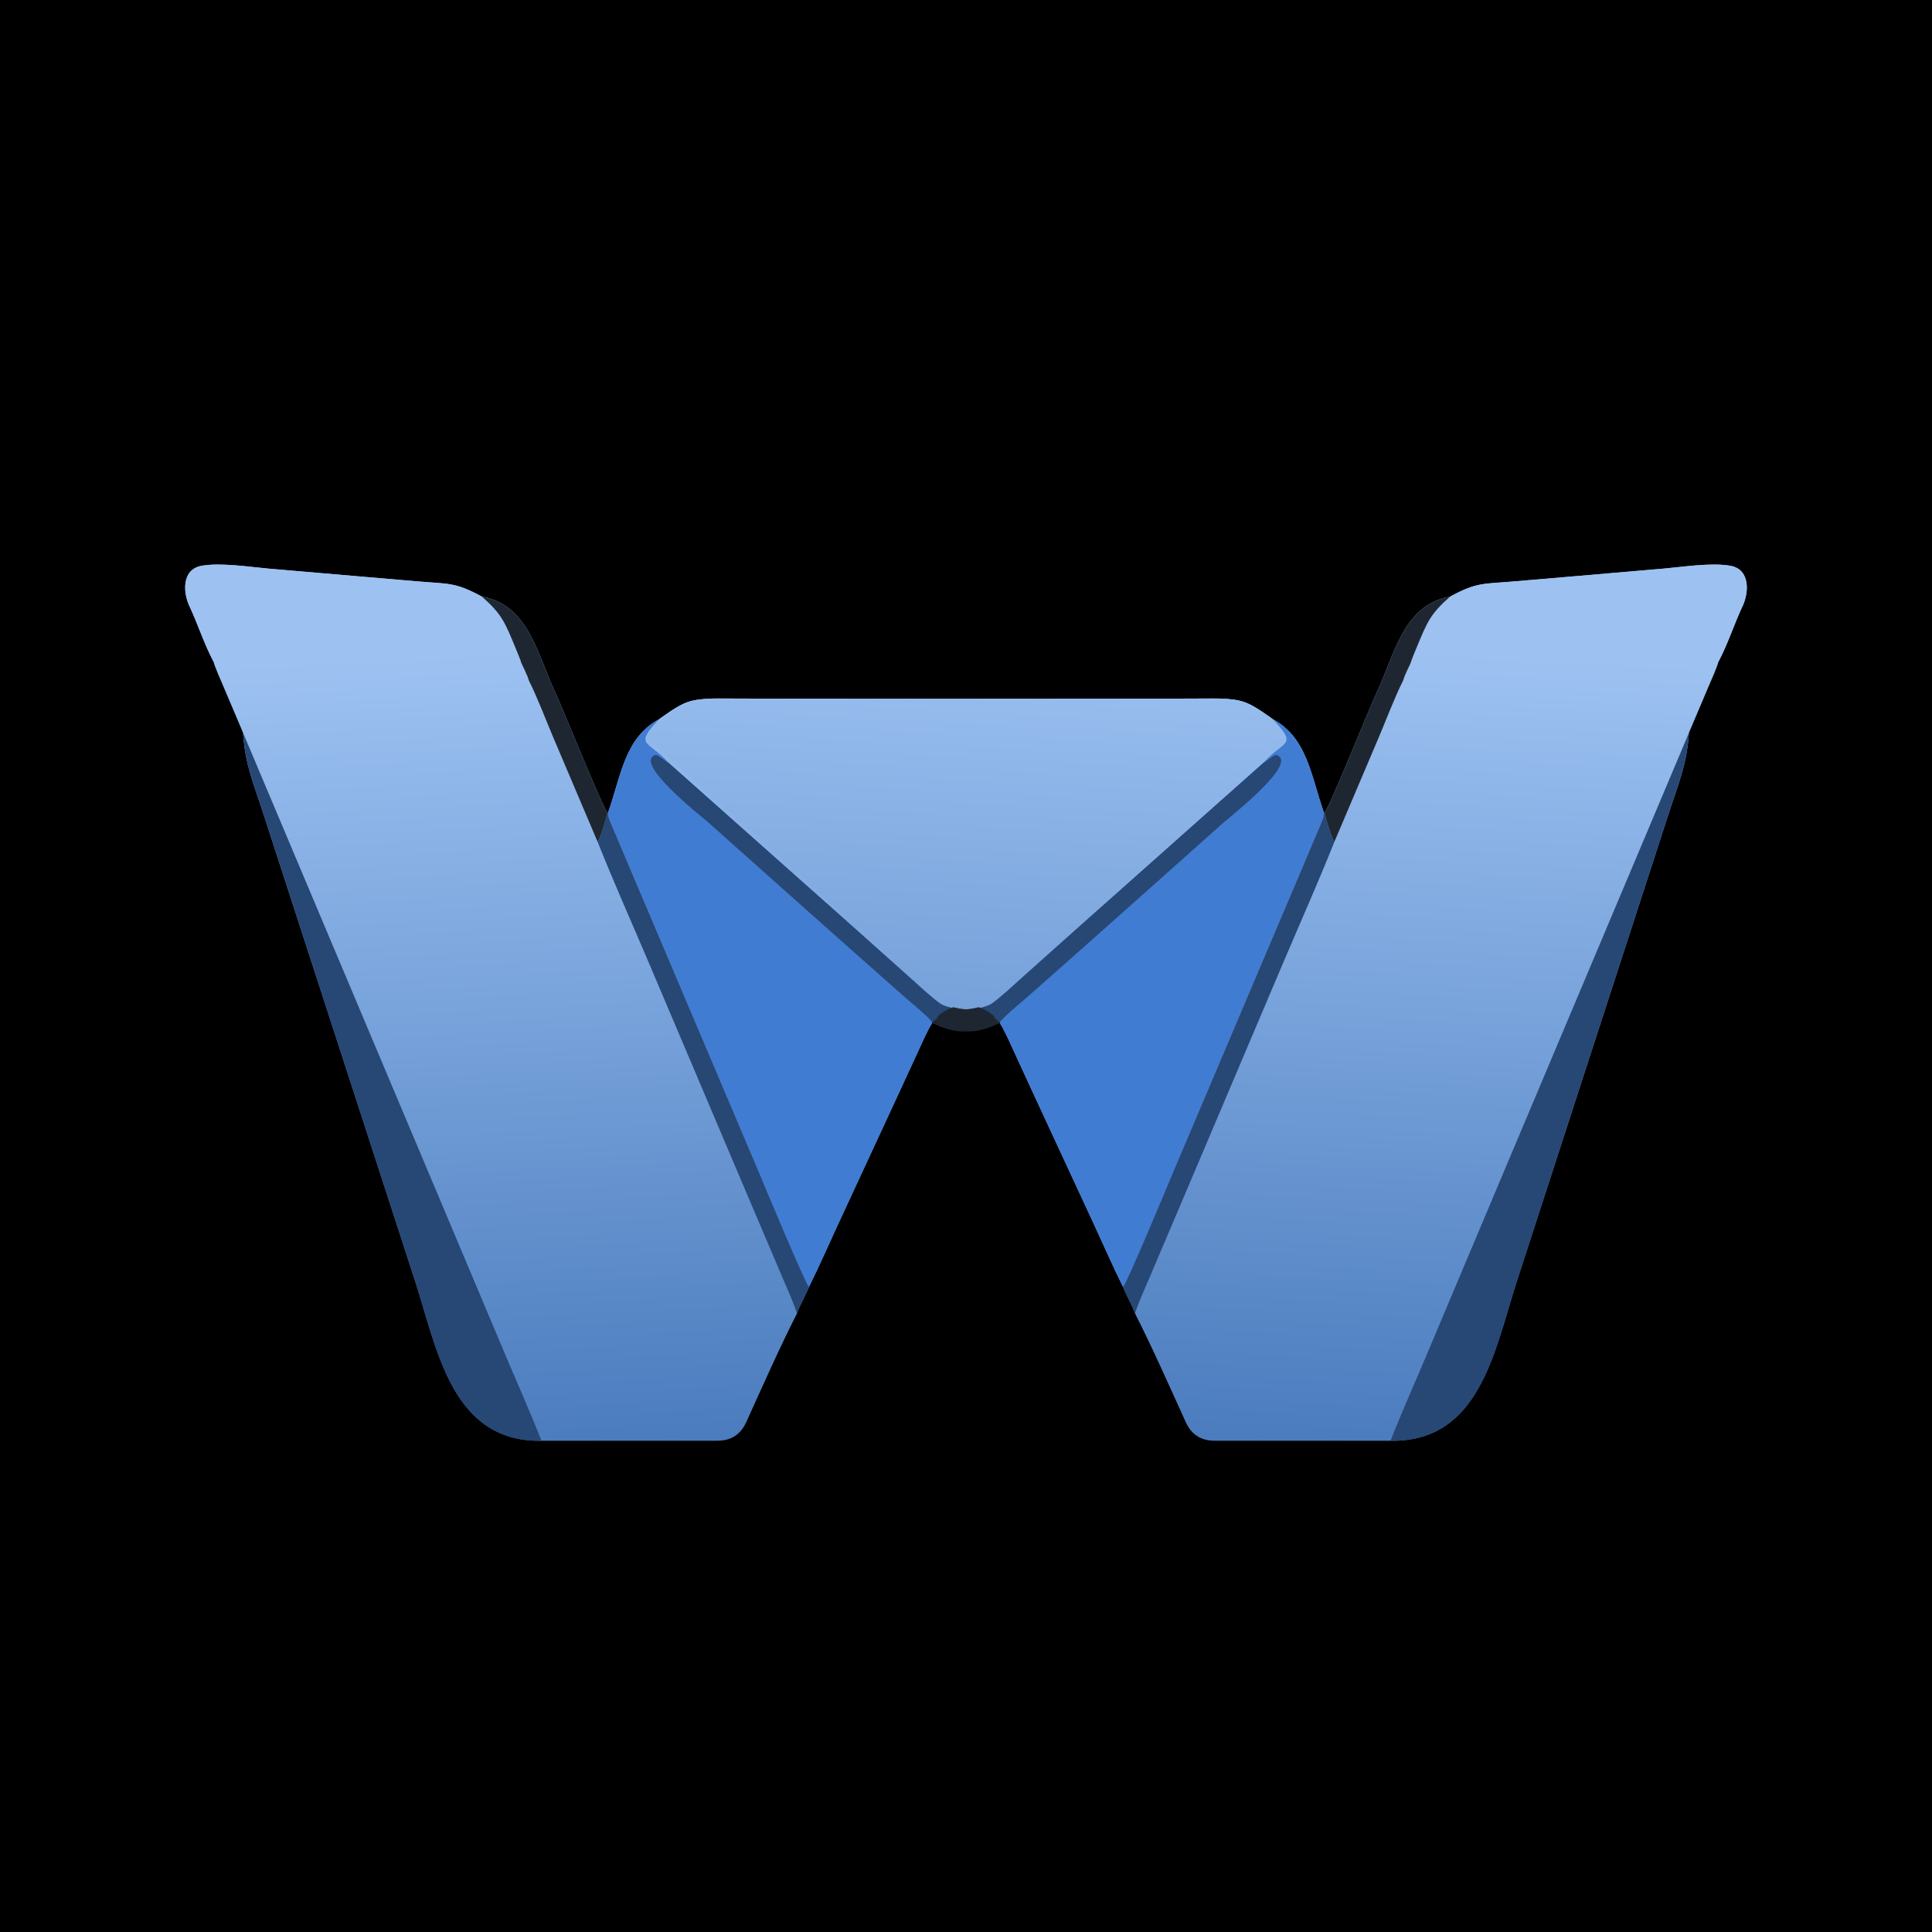
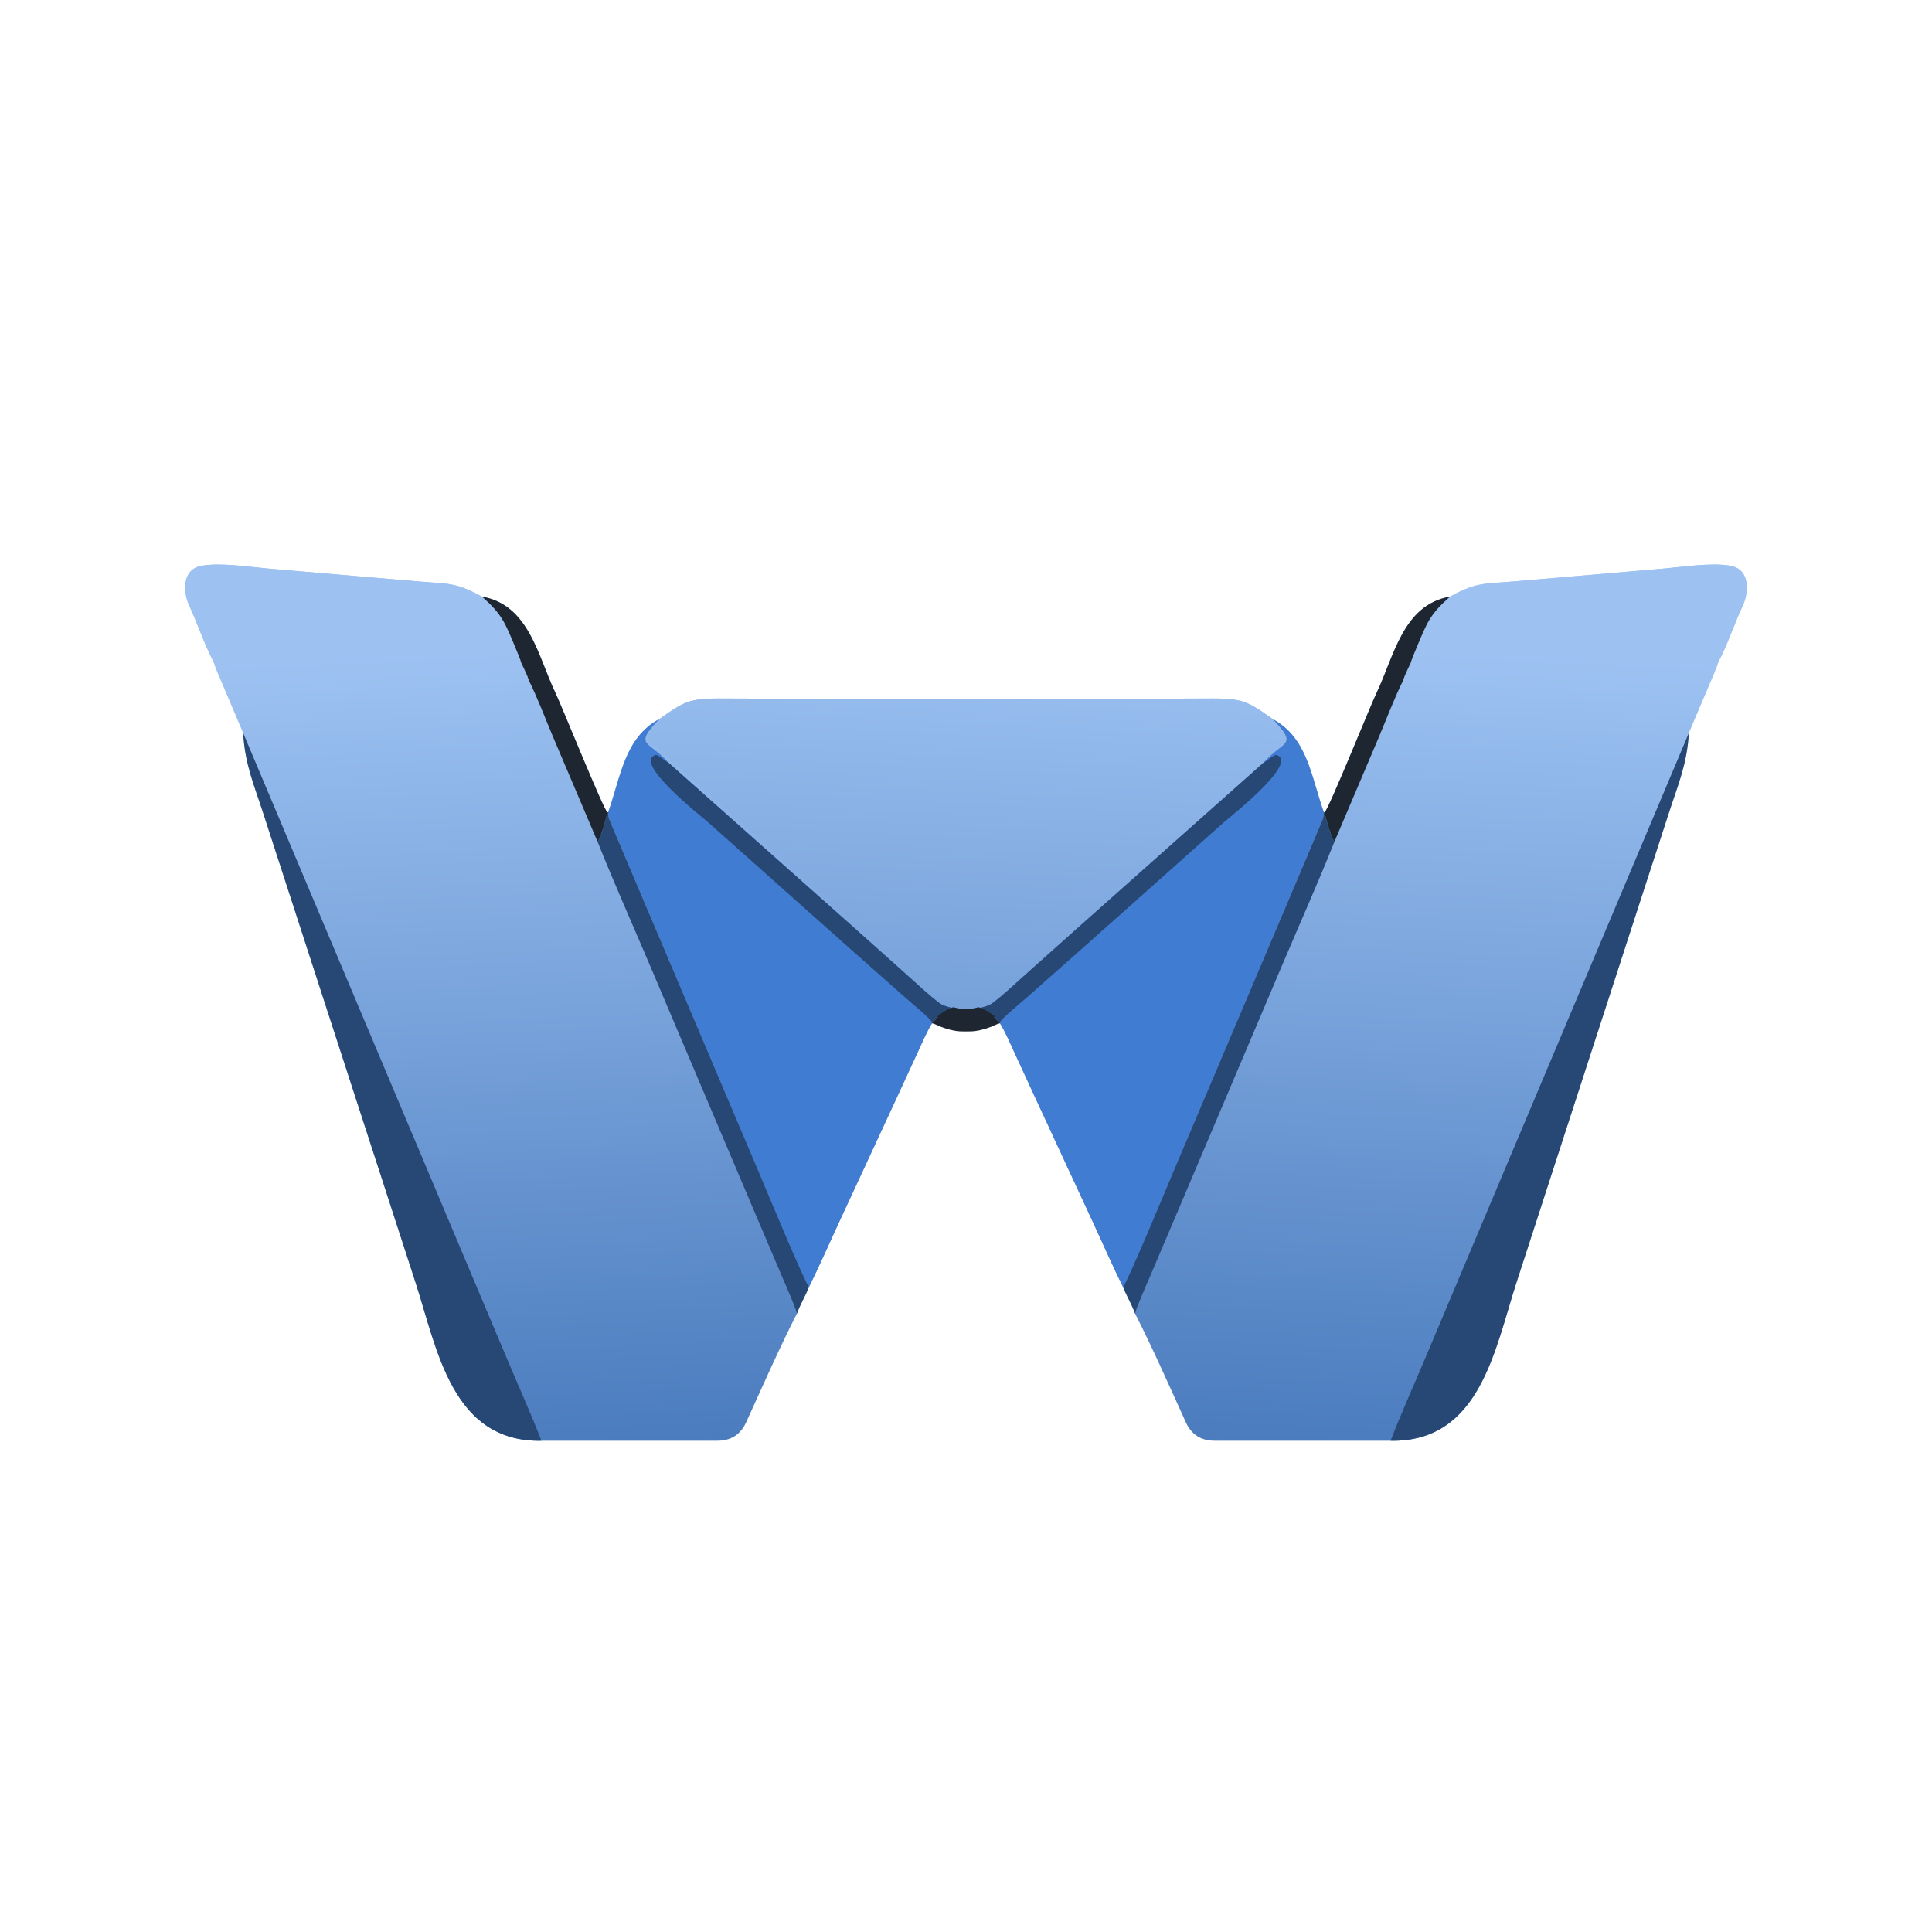
<svg xmlns="http://www.w3.org/2000/svg" version="1.1" display="block" viewBox="0 0 4096 4096" preserveAspectRatio="xMidYMid meet">
  <defs>
    <linearGradient id="GradientLeft" gradientUnits="userSpaceOnUse" x1="1119.25" y1="3069.7" x2="1035.57" y2="1377.54">
      <stop offset="0" stop-opacity="1" stop-color="rgb(75,124,190)" />
      <stop offset="1" stop-opacity="1" stop-color="rgb(157,194,242)" />
    </linearGradient>
    <linearGradient id="GradientRight" gradientUnits="userSpaceOnUse" x1="2976.75" y1="3069.7" x2="3060.43" y2="1377.54">
      <stop offset="0" stop-opacity="1" stop-color="rgb(75,124,190)" />
      <stop offset="1" stop-opacity="1" stop-color="rgb(157,194,242)" />
    </linearGradient>
  </defs>
-   <path fill="rgb(0,0,0)" d="M 0 0 L 4096 0 L 4096 4096 L 0 4096 L 0 0 z" />
+   <path fill="rgb(255,255,255)" d="M 0 0 L 4096 0 L 4096 4096 L 0 4096 L 0 0 z" />
  <path fill="url(#GradientLeft)" d="M 452.595 1402.55 C 433.746 1367.31 419.723 1324.24 402.947 1287.89 C 387.692 1257.86 384.398 1207.12 427.477 1199.51 C 467.974 1192.36 528.095 1201.88 570.116 1205.59 L 756.086 1221.57 L 887.936 1232.8 C 950.519 1238.14 965.206 1234.08 1021.69 1264.85 C 1122.06 1281.99 1140.81 1392.65 1177.29 1468.23 C 1190.33 1495.25 1280.52 1719.46 1287.8 1722.23 L 1289.46 1721.79 C 1316.34 1646.14 1324.11 1563.78 1397.96 1524.42 C 1464.15 1476.59 1467.56 1482.6 1548.03 1482.55 L 1669.8 1482.39 L 2085.37 1481.81 L 2451.78 1481.27 L 2545.98 1480.93 C 2625.68 1480.45 2634.99 1479.54 2699.86 1531.1 C 2710.44 1543.34 2733.55 1563.85 2719.04 1578.89 C 2717.95 1579.18 2703.28 1581.83 2703.96 1580.94 C 2697.36 1589.6 2667.57 1613.38 2663.49 1620.82 C 2532.06 1735.07 2401.18 1853.46 2271.08 1969.4 L 2158.34 2069.88 C 2138.29 2087.78 2098.14 2127.96 2075.16 2135.36 C 2056.5 2139.79 2046.25 2140.76 2026.88 2139.95 C 1993.87 2140.14 1997.9 2150.93 1976.17 2167.56 L 1975.94 2169.57 C 1965.82 2185.2 1953.74 2213.24 1945.6 2230.91 L 1900.25 2329.32 L 1778.36 2592.3 C 1757.96 2636.31 1736.53 2685.27 1715.13 2728.44 C 1707.98 2746.31 1695.11 2768.41 1689.5 2785.04 C 1654.183 2854.153 1616.387 2939.581 1581.953 3015.382 Q 1564.070 3054.470 1521.085 3054.478 L 1147.890 3054.550 C 957.932 3057.73 927.088 2861.13 880.78 2718.37 L 756.959 2336.79 L 605.064 1868.88 L 557.97 1723.79 C 536.9 1658.9 519.911 1621.94 515.339 1553.65 L 474.27 1456.84 C 468.675 1443.62 455.926 1415.43 452.595 1402.55 z" />
  <path fill="url(#GradientLeft)" d="M 1397.96 1524.42 C 1464.15 1476.59 1467.56 1482.6 1548.03 1482.55 L 1669.8 1482.39 L 2085.37 1481.81 L 2451.78 1481.27 L 2545.98 1480.93 C 2625.68 1480.45 2634.99 1479.54 2699.86 1531.1 C 2710.44 1543.34 2733.55 1563.85 2719.04 1578.89 C 2717.95 1579.18 2703.28 1581.83 2703.96 1580.94 C 2697.36 1589.6 2667.57 1613.38 2663.49 1620.82 C 2532.06 1735.07 2401.18 1853.46 2271.08 1969.4 L 2158.34 2069.88 C 2138.29 2087.78 2098.14 2127.96 2075.16 2135.36 C 2056.5 2139.79 2046.25 2140.76 2026.88 2139.95 C 2018.39 2136.02 2001.6 2134.02 1992.18 2126.94 C 1969.65 2110.01 1947.89 2089.38 1926.82 2070.5 L 1814.78 1970.42 L 1417.84 1617.56 C 1375.41 1569.07 1341.99 1583.09 1397.96 1524.42 z" />
  <path fill="rgb(65,124,211)" d="M 1289.46 1721.79 C 1316.34 1646.14 1324.11 1563.78 1397.96 1524.42 C 1341.99 1583.09 1375.41 1569.07 1417.84 1617.56 L 1814.78 1970.42 L 1926.82 2070.5 C 1947.89 2089.38 1969.65 2110.01 1992.18 2126.94 C 2001.6 2134.02 2018.39 2136.02 2026.88 2139.95 C 1993.87 2140.14 1997.9 2150.93 1976.17 2167.56 L 1975.94 2169.57 C 1965.82 2185.2 1953.74 2213.24 1945.6 2230.91 L 1900.25 2329.32 L 1778.36 2592.3 C 1757.96 2636.31 1736.53 2685.27 1715.13 2728.44 C 1707.6 2722.85 1617.16 2504.73 1607.02 2480.83 L 1398.98 1990.28 C 1363.9 1907.57 1328.63 1824.78 1293.78 1741.98 C 1290.34 1733.81 1289.23 1730.69 1289.46 1721.79 z" />
  <path fill="rgb(39,71,117)" d="M 1976.17 2167.56 C 1972.79 2159.45 1928.79 2123.33 1918.4 2114.16 C 1779.07 1991.26 1640.47 1867.33 1501.75 1743.73 C 1488.41 1731.85 1338.99 1615.08 1390.59 1600.44 C 1397.64 1601.54 1409.45 1613.17 1417.84 1617.56 L 1814.78 1970.42 L 1926.82 2070.5 C 1947.89 2089.38 1969.65 2110.01 1992.18 2126.94 C 2001.6 2134.02 2018.39 2136.02 2026.88 2139.95 C 1993.87 2140.14 1997.9 2150.93 1976.17 2167.56 z" />
  <path fill="url(#GradientLeft)" d="M 452.595 1402.55 C 433.746 1367.31 419.723 1324.24 402.947 1287.89 C 387.692 1257.86 384.398 1207.12 427.477 1199.51 C 467.974 1192.36 528.095 1201.88 570.116 1205.59 L 756.086 1221.57 L 887.936 1232.8 C 950.519 1238.14 965.206 1234.08 1021.69 1264.85 C 1064.08 1302.03 1070.45 1319.6 1092.25 1371.91 C 1094.75 1377.92 1104.45 1401.05 1105.27 1405.56 C 1103.75 1418.15 1110.82 1425.22 1108.09 1431.85 C 1089.81 1431.63 1079.38 1429.84 1061.4 1427.77 L 1057.78 1429.56 L 1058.71 1428.03 C 1057.7 1432.69 1058.32 1430.8 1062 1437.09 L 1060.94 1440.13 C 1052.86 1443.13 1026.59 1441.15 1017.03 1440.51 L 1017.16 1436.48 C 1020.75 1433.75 1023.13 1431.68 1026.49 1428.65 L 1025.42 1424.8 C 1017.07 1420.46 1022.2 1425.04 1018.18 1425.36 C 1006.9 1426.25 988.444 1422.39 978.218 1426.73 L 975.827 1424.39 C 972.582 1426.32 973.904 1424.87 972.62 1429.33 C 978.024 1432.57 997.338 1433.96 1005.89 1435.74 L 1007.61 1438.51 C 1003.06 1441.54 987.229 1439.06 980.957 1438.48 C 963.623 1436.85 974.634 1432.43 968.173 1423.95 L 965.314 1431.26 L 963.57 1426.44 C 947.788 1415.21 888.005 1422.29 865.761 1419.31 L 863.876 1414.54 C 858.657 1413.39 800.159 1413.21 796.861 1414.88 C 797.734 1419.23 797.756 1419.56 797.672 1424 C 789.229 1430.49 734.134 1425.12 721.682 1423.25 C 713.759 1422.05 707.027 1423.45 698.704 1421.51 L 696.852 1418.49 C 704.368 1416.04 739.882 1418.53 754.101 1416.73 L 755.702 1413.4 C 747.105 1403.47 726.112 1411.36 716.176 1410.2 C 694.693 1407.7 681.514 1402.04 659.279 1406.68 L 658.072 1408.81 C 668.393 1416.85 676.73 1409.11 686.562 1416.09 L 686.571 1420.37 C 673.022 1424.05 655.594 1418.66 642.061 1418.39 C 603.259 1417.74 565.901 1414.76 527.14 1411.34 C 505.981 1409.47 479.122 1414.61 458.75 1405.11 C 455.583 1403.64 457.618 1403.58 452.595 1402.55 z" />
  <path fill="rgb(39,71,117)" d="M 515.339 1553.65 L 926.824 2529.38 L 1073.26 2876.93 C 1097.21 2933.78 1125.81 2997.45 1147.89 3054.55 C 957.932 3057.73 927.088 2861.13 880.78 2718.37 L 756.959 2336.79 L 605.064 1868.88 L 557.97 1723.79 C 536.9 1658.9 519.911 1621.94 515.339 1553.65 z" />
  <path fill="rgb(39,71,117)" d="M 1287.8 1722.23 L 1289.46 1721.79 C 1289.23 1730.69 1290.34 1733.81 1293.78 1741.98 C 1328.63 1824.78 1363.9 1907.57 1398.98 1990.28 L 1607.02 2480.83 C 1617.16 2504.73 1707.6 2722.85 1715.13 2728.44 C 1707.98 2746.31 1695.11 2768.41 1689.5 2785.04 C 1687.67 2773.75 1664.74 2722.24 1659.25 2709.38 L 1593.02 2553.68 L 1377.9 2046.66 C 1341.45 1960.77 1301.16 1870.6 1266.86 1784.44 C 1273.82 1775.84 1285.9 1733.96 1287.8 1722.23 z" />
  <path fill="rgb(30,39,49)" d="M 1021.69 1264.85 C 1122.06 1281.99 1140.81 1392.65 1177.29 1468.23 C 1190.33 1495.25 1280.52 1719.46 1287.8 1722.23 C 1285.9 1733.96 1273.82 1775.84 1266.86 1784.44 L 1172.65 1562.65 C 1157.6 1527.08 1137.86 1475.3 1121.17 1442.61 L 1118.47 1434.34 C 1114.31 1424.64 1109.9 1415.04 1105.27 1405.56 C 1104.45 1401.05 1094.75 1377.92 1092.25 1371.91 C 1070.45 1319.6 1064.08 1302.03 1021.69 1264.85 z" />
  <path fill="url(#GradientRight)" d="M 3643.405 1402.55 C 3662.254 1367.31 3676.277 1324.24 3693.053 1287.89 C 3708.308 1257.86 3711.602 1207.12 3668.523 1199.51 C 3628.026 1192.36 3567.905 1201.88 3525.884 1205.59 L 3339.914 1221.57 L 3208.064 1232.8 C 3145.481 1238.14 3130.794 1234.08 3074.31 1264.85 C 2973.94 1281.99 2955.19 1392.65 2918.71 1468.23 C 2905.67 1495.25 2815.48 1719.46 2808.2 1722.23 L 2806.54 1721.79 C 2779.66 1646.14 2771.89 1563.78 2698.04 1524.42 C 2631.85 1476.59 2628.44 1482.6 2547.97 1482.55 L 2426.2 1482.39 L 2010.63 1481.81 L 1644.22 1481.27 L 1550.02 1480.93 C 1470.32 1480.45 1461.01 1479.54 1396.14 1531.1 C 1385.56 1543.34 1362.45 1563.85 1376.96 1578.89 C 1378.05 1579.18 1392.72 1581.83 1392.04 1580.94 C 1398.64 1589.6 1428.43 1613.38 1432.51 1620.82 C 1563.94 1735.07 1694.82 1853.46 1824.92 1969.4 L 1937.66 2069.88 C 1957.71 2087.78 1997.86 2127.96 2020.84 2135.36 C 2039.5 2139.79 2049.75 2140.76 2069.12 2139.95 C 2102.13 2140.14 2098.1 2150.93 2119.83 2167.56 L 2120.06 2169.57 C 2130.18 2185.2 2142.26 2213.24 2150.4 2230.91 L 2195.75 2329.32 L 2317.64 2592.3 C 2338.04 2636.31 2359.47 2685.27 2380.87 2728.44 C 2388.02 2746.31 2400.89 2768.41 2406.5 2785.04 C 2441.818 2854.153 2479.613 2939.581 2514.047 3015.382 Q 2531.930 3054.470 2574.915 3054.478 L 2948.110 3054.550 C 3138.068 3057.73 3168.912 2861.13 3215.22 2718.37 L 3339.041 2336.79 L 3490.936 1868.88 L 3538.03 1723.79 C 3559.1 1658.9 3576.089 1621.94 3580.661 1553.65 L 3621.73 1456.84 C 3627.325 1443.62 3640.074 1415.43 3643.405 1402.55 z" />
  <path fill="url(#GradientRight)" d="M 2698.04 1524.42 C 2631.85 1476.59 2628.44 1482.6 2547.97 1482.55 L 2426.2 1482.39 L 2010.63 1481.81 L 1644.22 1481.27 L 1550.02 1480.93 C 1470.32 1480.45 1461.01 1479.54 1396.14 1531.1 C 1385.56 1543.34 1362.45 1563.85 1376.96 1578.89 C 1378.05 1579.18 1392.72 1581.83 1392.04 1580.94 C 1398.64 1589.6 1428.43 1613.38 1432.51 1620.82 C 1563.94 1735.07 1694.82 1853.46 1824.92 1969.4 L 1937.66 2069.88 C 1957.71 2087.78 1997.86 2127.96 2020.84 2135.36 C 2039.5 2139.79 2049.75 2140.76 2069.12 2139.95 C 2077.61 2136.02 2094.4 2134.02 2103.82 2126.94 C 2126.35 2110.01 2148.11 2089.38 2169.18 2070.5 L 2281.22 1970.42 L 2678.16 1617.56 C 2720.59 1569.07 2754.01 1583.09 2698.04 1524.42 z" />
  <path fill="rgb(65,124,211)" d="M 2806.54 1721.79 C 2779.66 1646.14 2771.89 1563.78 2698.04 1524.42 C 2754.01 1583.09 2720.59 1569.07 2678.16 1617.56 L 2281.22 1970.42 L 2169.18 2070.5 C 2148.11 2089.38 2126.35 2110.01 2103.82 2126.94 C 2094.4 2134.02 2077.61 2136.02 2069.12 2139.95 C 2102.13 2140.14 2098.1 2150.93 2119.83 2167.56 L 2120.06 2169.57 C 2130.18 2185.2 2142.26 2213.24 2150.4 2230.91 L 2195.75 2329.32 L 2317.64 2592.3 C 2338.04 2636.31 2359.47 2685.27 2380.87 2728.44 C 2388.4 2722.85 2478.84 2504.73 2488.98 2480.83 L 2697.02 1990.28 C 2732.1 1907.57 2767.37 1824.78 2802.22 1741.98 C 2805.66 1733.81 2806.77 1730.69 2806.54 1721.79 z" />
  <path fill="rgb(39,71,117)" d="M 2119.83 2167.56 C 2123.21 2159.45 2167.21 2123.33 2177.6 2114.16 C 2316.93 1991.26 2455.53 1867.33 2594.25 1743.73 C 2607.59 1731.85 2757.01 1615.08 2705.41 1600.44 C 2698.36 1601.54 2686.55 1613.17 2678.16 1617.56 L 2281.22 1970.42 L 2169.18 2070.5 C 2148.11 2089.38 2126.35 2110.01 2103.82 2126.94 C 2094.4 2134.02 2077.61 2136.02 2069.12 2139.95 C 2102.13 2140.14 2098.1 2150.93 2119.83 2167.56 z" />
  <path fill="url(#GradientRight)" d="M 3643.405 1402.55 C 3662.254 1367.31 3676.277 1324.24 3693.053 1287.89 C 3708.308 1257.86 3711.602 1207.12 3668.523 1199.51 C 3628.026 1192.36 3567.905 1201.88 3525.884 1205.59 L 3339.914 1221.57 L 3208.064 1232.8 C 3145.481 1238.14 3130.794 1234.08 3074.31 1264.85 C 3031.92 1302.03 3025.55 1319.6 3003.75 1371.91 C 3001.25 1377.92 2991.55 1401.05 2990.73 1405.56 C 2992.25 1418.15 2985.18 1425.22 2987.91 1431.85 C 3006.19 1431.63 3016.62 1429.84 3034.6 1427.77 L 3038.22 1429.56 L 3037.29 1428.03 C 3038.3 1432.69 3037.68 1430.8 3034.0 1437.09 L 3035.06 1440.13 C 3043.14 1443.13 3069.41 1441.15 3078.97 1440.51 L 3078.84 1436.48 C 3075.25 1433.75 3072.87 1431.68 3069.51 1428.65 L 3070.58 1424.8 C 3078.93 1420.46 3073.8 1425.04 3077.82 1425.36 C 3089.1 1426.25 3107.556 1422.39 3117.782 1426.73 L 3120.173 1424.39 C 3123.418 1426.32 3122.096 1424.87 3123.38 1429.33 C 3117.976 1432.57 3098.662 1433.96 3090.11 1435.74 L 3088.39 1438.51 C 3092.94 1441.54 3108.771 1439.06 3115.043 1438.48 C 3132.377 1436.85 3121.366 1432.43 3127.827 1423.95 L 3130.686 1431.26 L 3132.43 1426.44 C 3148.212 1415.21 3207.995 1422.29 3230.239 1419.31 L 3232.124 1414.54 C 3237.343 1413.39 3295.841 1413.21 3299.139 1414.88 C 3298.266 1419.23 3298.244 1419.56 3298.328 1424.0 C 3306.771 1430.49 3361.866 1425.12 3374.318 1423.25 C 3382.241 1422.05 3388.973 1423.45 3397.296 1421.51 L 3399.148 1418.49 C 3391.632 1416.04 3356.118 1418.53 3341.899 1416.73 L 3340.298 1413.4 C 3348.895 1403.47 3369.888 1411.36 3379.824 1410.2 C 3401.307 1407.7 3414.486 1402.04 3436.721 1406.68 L 3437.928 1408.81 C 3427.607 1416.85 3419.27 1409.11 3409.438 1416.09 L 3409.429 1420.37 C 3422.978 1424.05 3440.406 1418.66 3453.939 1418.39 C 3492.741 1417.74 3530.099 1414.76 3568.86 1411.34 C 3590.019 1409.47 3616.878 1414.61 3637.25 1405.11 C 3640.417 1403.64 3638.382 1403.58 3643.405 1402.55 z" />
  <path fill="rgb(39,71,117)" d="M 3580.661 1553.65 L 3169.176 2529.38 L 3022.74 2876.93 C 2998.79 2933.78 2970.19 2997.45 2948.11 3054.55 C 3138.068 3057.73 3168.912 2861.13 3215.22 2718.37 L 3339.041 2336.79 L 3490.936 1868.88 L 3538.03 1723.79 C 3559.1 1658.9 3576.089 1621.94 3580.661 1553.65 z" />
  <path fill="rgb(39,71,117)" d="M 2808.2 1722.23 L 2806.54 1721.79 C 2806.77 1730.69 2805.66 1733.81 2802.22 1741.98 C 2767.37 1824.78 2732.1 1907.57 2697.02 1990.28 L 2488.98 2480.83 C 2478.84 2504.73 2388.4 2722.85 2380.87 2728.44 C 2388.02 2746.31 2400.89 2768.41 2406.5 2785.04 C 2408.33 2773.75 2431.26 2722.24 2436.75 2709.38 L 2502.98 2553.68 L 2718.1 2046.66 C 2754.55 1960.77 2794.84 1870.6 2829.14 1784.44 C 2822.18 1775.84 2810.1 1733.96 2808.2 1722.23 z" />
  <path fill="rgb(30,39,49)" d="M 3074.31 1264.85 C 2973.94 1281.99 2955.19 1392.65 2918.71 1468.23 C 2905.67 1495.25 2815.48 1719.46 2808.2 1722.23 C 2810.1 1733.96 2822.18 1775.84 2829.14 1784.44 L 2923.35 1562.65 C 2938.4 1527.08 2958.14 1475.3 2974.83 1442.61 L 2977.53 1434.34 C 2981.69 1424.64 2986.1 1415.04 2990.73 1405.56 C 2991.55 1401.05 3001.25 1377.92 3003.75 1371.91 C 3025.55 1319.6 3031.92 1302.03 3074.31 1264.85 z" />
  <path fill="rgb(30,39,49)" d="M 2026.88 2139.95 C 2046.25 2140.76 2056.5 2139.79 2075.16 2135.36 C 2090.33 2141.04 2095.9 2144.68 2108.84 2155.05 C 2071.94 2188.8 2042.26 2194.79 1994.3 2176.72 C 1988.84 2174.66 1981.46 2170.24 1975.94 2169.57 L 1976.17 2167.56 C 1997.9 2150.93 1993.87 2140.14 2026.88 2139.95 z" />
  <path fill="rgb(30,39,49)" d="M 2069.12 2139.95 C 2049.75 2140.76 2039.5 2139.79 2020.84 2135.36 C 2005.67 2141.04 2000.1 2144.68 1987.16 2155.05 C 2024.06 2188.8 2053.74 2194.79 2101.7 2176.72 C 2107.16 2174.66 2114.54 2170.24 2120.06 2169.57 L 2119.83 2167.56 C 2098.1 2150.93 2102.13 2140.14 2069.12 2139.95 z" />
</svg>
